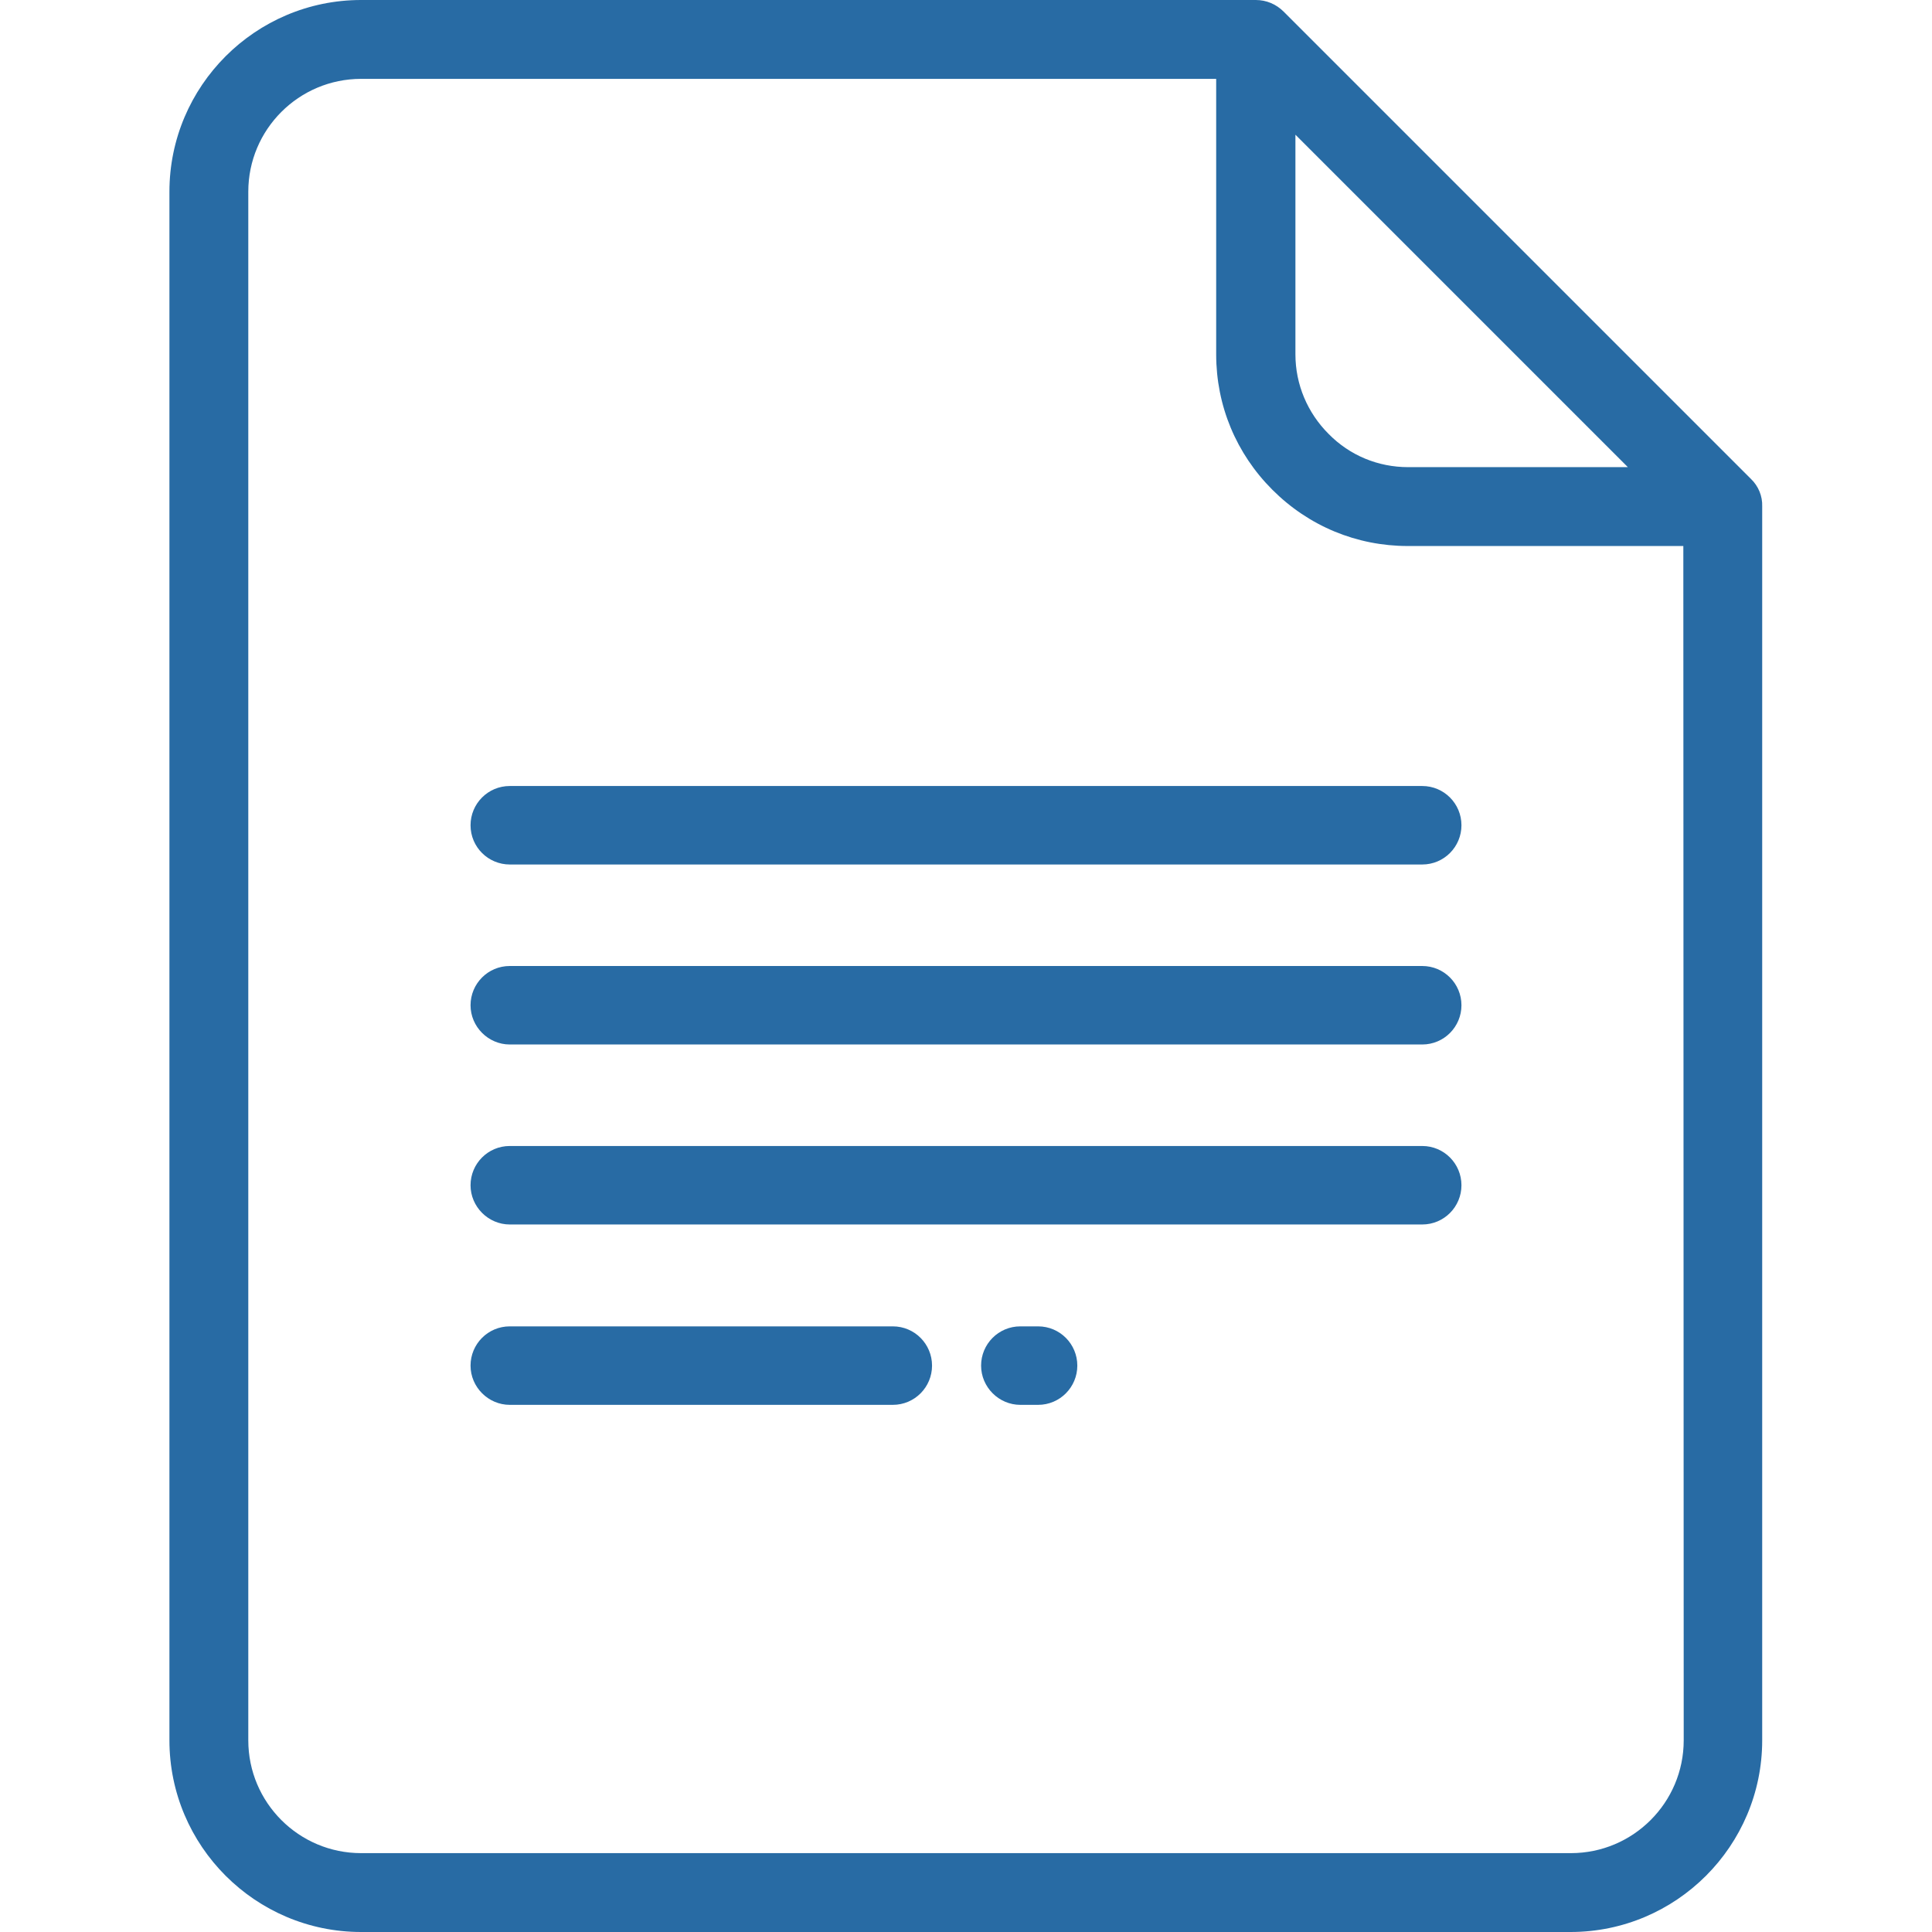
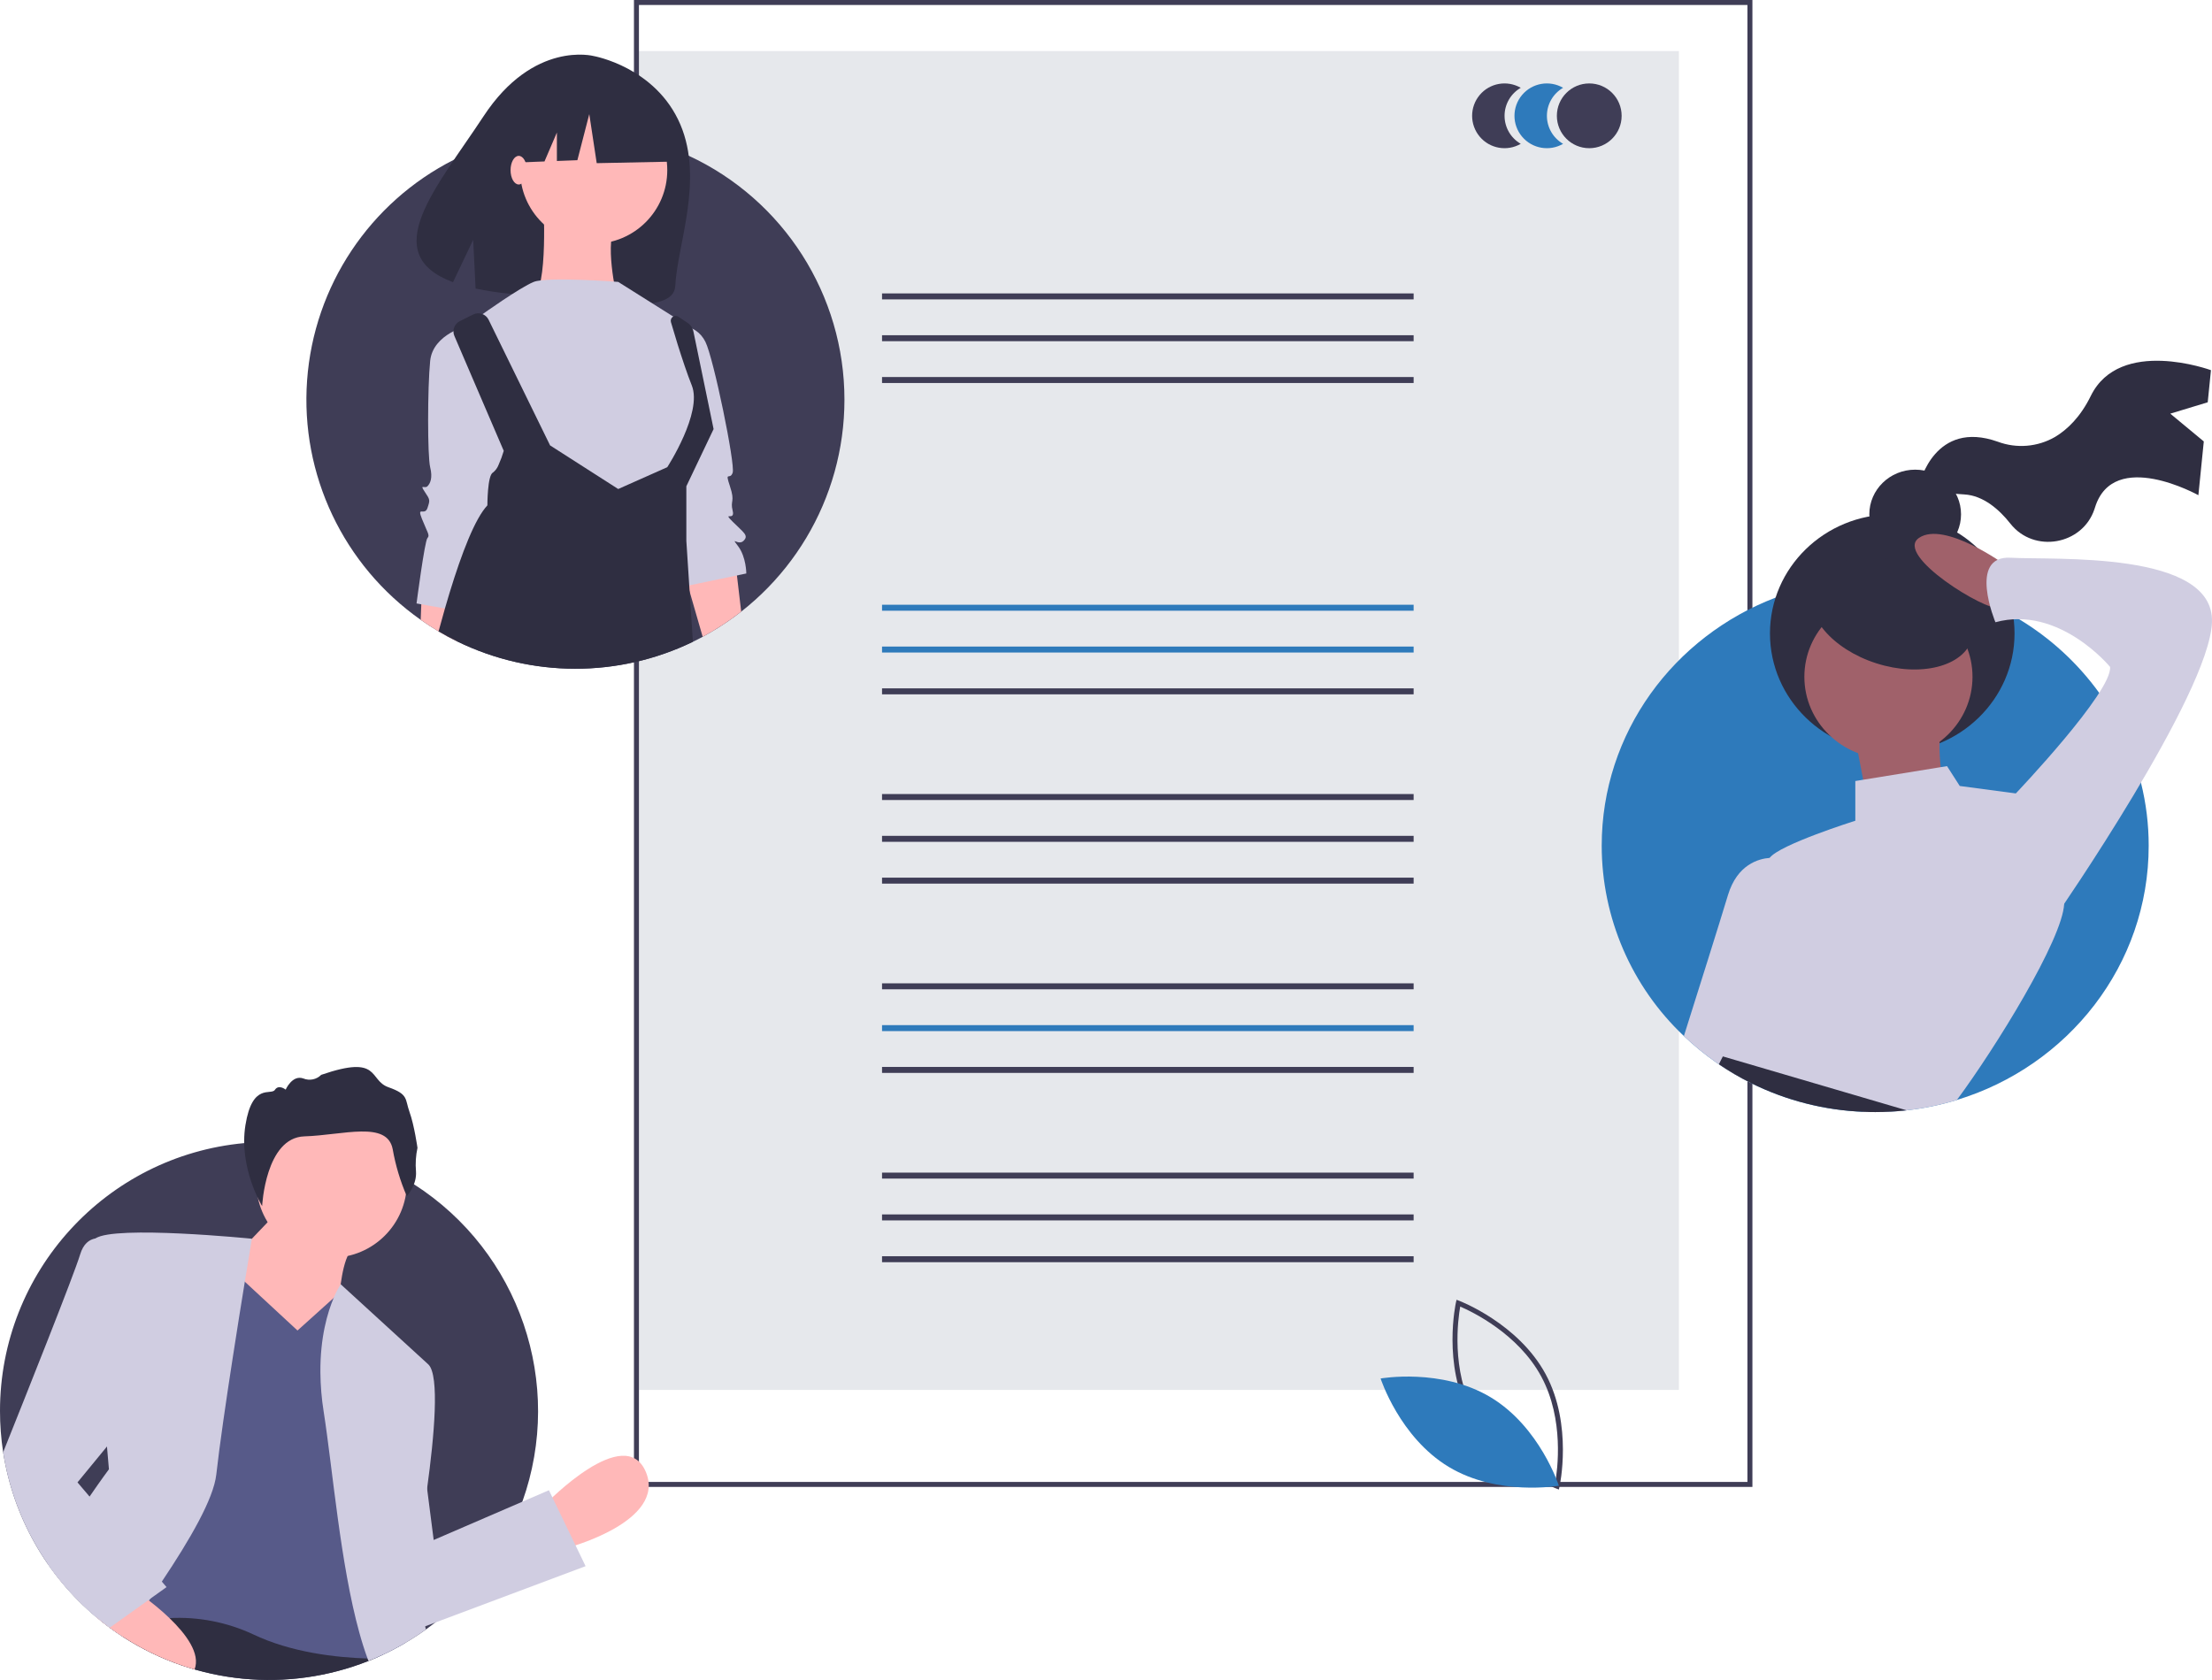
- <svg xmlns="http://www.w3.org/2000/svg" version="1.1" id="Layer_1" x="0px" y="0px" viewBox="0 0 512 512" style="enable-background:new 0 0 512 512;" xml:space="preserve">
-   <style type="text/css">
- 	.st0{fill:#286BA4;}
- </style>
-   <g>
-     <g>
-       <g>
-         <g>
-           <path class="st0" d="M464,126.9L340.2,3.1c-2-2-4.6-3.1-7.4-3.1H95.7c-28,0-50.8,22.8-50.8,50.8v410.4c0,28,22.8,50.8,50.8,50.8      h320.5c28,0,50.8-22.8,50.8-50.8v-327C467.1,131.5,466,128.8,464,126.9z M343.3,35.7l88.1,88.1h-58.2c-8,0-15.5-3.1-21.1-8.8      c-5.6-5.6-8.8-13.1-8.8-21.1V35.7z M446.2,461.2c0,16.5-13.4,29.9-29.9,29.9H95.7c-16.5,0-29.9-13.4-29.9-29.9V50.8      c0-16.5,13.4-29.9,29.9-29.9h226.6v73c0,13.6,5.3,26.3,14.9,35.9c9.6,9.6,22.3,14.9,35.9,14.9h73L446.2,461.2L446.2,461.2z" />
-         </g>
-       </g>
-       <g>
-         <g>
-           <path class="st0" d="M275.1,351.5h-4.7c-5.8,0-10.4,4.7-10.4,10.4s4.7,10.4,10.4,10.4h4.7c5.8,0,10.4-4.7,10.4-10.4      S280.9,351.5,275.1,351.5z" />
-         </g>
-       </g>
-       <g>
-         <g>
-           <path class="st0" d="M236.6,351.5H135.1c-5.8,0-10.4,4.7-10.4,10.4s4.7,10.4,10.4,10.4h101.5c5.8,0,10.4-4.7,10.4-10.4      S242.4,351.5,236.6,351.5z" />
-         </g>
-       </g>
-       <g>
-         <g>
-           <path class="st0" d="M376.9,303.7H135.1c-5.8,0-10.4,4.7-10.4,10.4s4.7,10.4,10.4,10.4h241.8c5.8,0,10.4-4.7,10.4-10.4      C387.3,308.4,382.7,303.7,376.9,303.7z" />
-         </g>
-       </g>
-       <g>
-         <g>
-           <path class="st0" d="M376.9,256H135.1c-5.8,0-10.4,4.7-10.4,10.4s4.7,10.4,10.4,10.4h241.8c5.8,0,10.4-4.7,10.4-10.4      C387.3,260.7,382.7,256,376.9,256z" />
-         </g>
-       </g>
-       <g>
-         <g>
-           <path class="st0" d="M376.9,208.3H135.1c-5.8,0-10.4,4.7-10.4,10.4c0,5.8,4.7,10.4,10.4,10.4h241.8c5.8,0,10.4-4.7,10.4-10.4      S382.7,208.3,376.9,208.3z" />
-         </g>
-       </g>
-     </g>
-   </g>
+ <svg xmlns="http://www.w3.org/2000/svg" id="b9662ebd-6742-415a-b964-20bc217b5817" data-name="Layer 1" width="888" height="674.5" viewBox="0 0 888 674.5">
+   <rect x="256" y="20.5" width="418" height="537.564" fill="#e6e8ec" />
+   <rect x="354.091" y="117.809" width="213.403" height="2.398" fill="#3f3d56" />
+   <rect x="354.091" y="134.593" width="213.403" height="2.398" fill="#3f3d56" />
+   <rect x="354.091" y="151.378" width="213.403" height="2.398" fill="#3f3d56" />
+   <rect x="354.091" y="242.809" width="213.403" height="2.398" fill="#2e7abb" />
+   <rect x="354.091" y="259.593" width="213.403" height="2.398" fill="#2e7abb" />
+   <rect x="354.091" y="276.378" width="213.403" height="2.398" fill="#3f3d56" />
+   <rect x="354.091" y="318.809" width="213.403" height="2.398" fill="#3f3d56" />
+   <rect x="354.091" y="335.593" width="213.403" height="2.398" fill="#3f3d56" />
+   <rect x="354.091" y="352.378" width="213.403" height="2.398" fill="#3f3d56" />
+   <rect x="354.091" y="394.809" width="213.403" height="2.398" fill="#3f3d56" />
+   <rect x="354.091" y="411.593" width="213.403" height="2.398" fill="#2e7abb" />
+   <rect x="354.091" y="428.378" width="213.403" height="2.398" fill="#3f3d56" />
+   <rect x="354.091" y="470.809" width="213.403" height="2.398" fill="#3f3d56" />
+   <rect x="354.091" y="487.593" width="213.403" height="2.398" fill="#3f3d56" />
+   <rect x="354.091" y="504.378" width="213.403" height="2.398" fill="#3f3d56" />
+   <path d="M859.5,709.75h-449v-597h449Zm-447-2h445v-593h-445Z" transform="translate(-156 -112.75)" fill="#3f3d56" />
+   <path d="M760,159.25a12.984,12.984,0,0,1,6.5-11.247,13,13,0,1,0,0,22.493A12.984,12.984,0,0,1,760,159.25Z" transform="translate(-156 -112.75)" fill="#3f3d56" />
+   <path d="M777,159.25a12.984,12.984,0,0,1,6.5-11.247,13,13,0,1,0,0,22.493A12.984,12.984,0,0,1,777,159.25Z" transform="translate(-156 -112.75)" fill="#2e7abb" />
+   <circle cx="638" cy="46.5" r="13" fill="#3f3d56" />
+   <path d="M781.804,710.799l-1.073-.402c-.236-.089-23.708-9.082-34.704-29.474-10.996-20.393-5.612-44.945-5.556-45.19l.253-1.118,1.073.402c.236.089,23.708,9.082,34.704,29.474,10.996,20.393,5.612,44.945,5.556,45.19Zm-34.017-30.825c9.296,17.241,27.845,26.079,32.545,28.097.894-5.037,3.696-25.406-5.592-42.631-9.287-17.223-27.843-26.074-32.545-28.097C741.301,642.383,738.499,662.75,747.787,679.973Z" transform="translate(-156 -112.75)" fill="#3f3d56" />
+   <path d="M754.429,673.77c19.761,11.889,27.371,35.503,27.371,35.503s-24.428,4.339-44.188-7.55-27.371-35.503-27.371-35.503S734.669,661.881,754.429,673.77Z" transform="translate(-156 -112.75)" fill="#2e7abb" />
+   <path d="M495,273.25a108.07,108.07,0,0,1-56.91,95.17q-1.935,1.05-3.93,2.01a108.165,108.165,0,0,1-94.66-.17q-3.81-1.86-7.44-4.02c-2.46-1.44-4.85-2.99-7.17-4.63a108.018,108.018,0,0,1,13.37-184.75,106.201,106.201,0,0,1,20.6-7.9q4.71-1.275,9.58-2.12A108.115,108.115,0,0,1,387,165.25c1.28,0,2.55.02,3.82.08q1.395.03,2.79.12a107.408,107.408,0,0,1,28.53,5.65c.79.27,1.58.55,2.36.84q4.08,1.5,7.98,3.34A107.977,107.977,0,0,1,495,273.25Z" transform="translate(-156 -112.75)" fill="#3f3d56" />
+   <path d="M429.154,162.81c-9.826-23.184-34.838-27.563-34.838-27.563s-24.083-6.425-44.196,24.173c-18.747,28.52-42.922,55.241-12.263,66.625l8.098-17.008.972,19.574a124.82,124.82,0,0,0,13.497,2.048c34.006,3.455,66.063,9.199,66.656-3.091C427.87,211.231,438.609,185.118,429.154,162.81Z" transform="translate(-156 -112.75)" fill="#2f2e41" />
+   <path d="M341.82,351.76l-.8,6.42-1.52,12.08q-3.81-1.86-7.44-4.02c-2.46-1.44-4.85-2.99-7.17-4.63l.24-6.23.27-6.91,11.1,2.23Z" transform="translate(-156 -112.75)" fill="#ffb8b8" />
+   <path d="M453.55,358.32a108.093,108.093,0,0,1-15.46,10.1l-5.24-18.15-.69-2.39-1.72-5.97,1.85-.29,18.94-2.99.61,5.15Z" transform="translate(-156 -112.75)" fill="#ffb8b8" />
+   <circle cx="238.333" cy="68.326" r="29.541" fill="#ffb8b8" />
+   <path d="M374.092,192.564s2.188,37.199-4.376,39.388,33.917,0,33.917,0-5.471-22.976,0-29.541S374.092,192.564,374.092,192.564Z" transform="translate(-156 -112.75)" fill="#ffb8b8" />
+   <path d="M404.18,225.934s-28.447-2.188-33.917,0-20.788,13.129-20.788,13.129l7.659,68.928,62.364,13.129,9.847-14.223,9.847-20.788-4.376-26.258-1.094-15.317Z" transform="translate(-156 -112.75)" fill="#d0cde1" />
+   <path d="M344.004,243.44s-14.223,3.282-15.317,14.223-1.094,38.294,0,42.67,0,6.565-1.094,7.659-3.282-1.094-1.094,2.188,2.188,3.282,1.094,6.565-4.376-1.094-2.188,4.376,3.282,6.565,2.188,7.659-4.376,26.258-4.376,26.258l18.6,3.282,18.6-64.552Z" transform="translate(-156 -112.75)" fill="#d0cde1" />
+   <path d="M429.344,243.44a11.66,11.66,0,0,1,9.847,6.565c3.282,6.565,12.035,49.235,10.941,52.517s-3.282-1.094-1.094,5.471,0,5.471,1.094,9.847-4.376,0,0,4.376,6.565,5.471,4.376,7.659-5.471-2.188-2.188,2.188,3.282,10.941,3.282,10.941l-26.258,5.471-7.659-61.27Z" transform="translate(-156 -112.75)" fill="#d0cde1" />
+   <path d="M432.85,350.27l1.31,20.16a108.165,108.165,0,0,1-94.66-.17q-3.81-1.86-7.44-4.02c.84-3.09,1.69-6.17,2.56-9.19q.93-3.225,1.88-6.35c4.91-16.07,10.2-29.74,15.16-35.05,0,0,0-12.03,2.19-13.13a7.228,7.228,0,0,0,2.32-3.18,42.663,42.663,0,0,0,2.06-5.57l-3.62-8.42-16.2-37.72A4.609,4.609,0,0,1,340.58,241.7l5.37-2.69a4.611,4.611,0,0,1,6.19,2.1l24.69,50.47,27.35,17.51,19.18-8.53.51-.23s14.23-21.88,9.85-32.82c-1.87-4.67-3.93-10.91-5.7-16.54-1.03-3.32-1.95-6.43-2.67-8.87a1.968,1.968,0,0,1,2.98-2.19l3.73,2.49a5.425,5.425,0,0,1,1.93,2.29,4.93,4.93,0,0,1,.38,1.14l8.1,39.19L431.53,307.99v21.88l.76,11.75.4,6.15Z" transform="translate(-156 -112.75)" fill="#2f2e41" />
+   <polygon points="267.599 41.637 242.532 28.507 207.916 33.878 200.754 65.51 218.582 64.825 223.563 53.203 223.563 64.633 231.789 64.317 236.564 45.815 239.548 65.51 268.793 64.914 267.599 41.637" fill="#2f2e41" />
+   <ellipse cx="208.245" cy="68.326" rx="3.282" ry="5.744" fill="#ffb8b8" />
+   <path d="M1018.585,452.313c0,47.933-32.379,88.5-76.997,102.075a109.734,109.734,0,0,1-20.2,4.159,112.6,112.6,0,0,1-12.596.703c-1.566,0-3.121-.03-4.666-.109H904.106a111.252,111.252,0,0,1-45.157-11.525,109.983,109.983,0,0,1-26.96-18.892A105.225,105.225,0,0,1,799,452.313c0-45.319,28.942-84.054,69.81-99.619a109.231,109.231,0,0,1,15.015-4.535,113.146,113.146,0,0,1,56.919,1.832c1.403.396,2.796.842,4.168,1.317.01,0,.02.01.031.01a103.729,103.729,0,0,1,9.719,3.822c1.088.475,2.176.98,3.243,1.515q3.202,1.545,6.282,3.317c.793.446,1.576.901,2.348,1.376a109.07,109.07,0,0,1,32.175,29.586,105.025,105.025,0,0,1,16.774,36.081A103.911,103.911,0,0,1,1018.585,452.313Z" transform="translate(-156 -112.75)" fill="#2e7abb" />
+   <path d="M1027.254,278.834l15.03-4.564,1.297-12.893s-36.556-13.45-48.243,10.34c-4.127,8.4-9.327,13.445-14.33,16.456a27.042,27.042,0,0,1-22.991,1.929c-25.335-9.012-31.302,16.616-31.302,16.616s2.19,3.648,17.807,4.545c7.772.446,14.132,6.143,18.56,11.754,9.482,12.014,28.958,8.542,33.741-5.878q.116-.349.228-.706c7.471-23.837,41.482-4.858,41.482-4.858l2.171-21.59Z" transform="translate(-156 -112.75)" fill="#2f2e41" />
+   <ellipse cx="768.843" cy="206.501" rx="18.409" ry="17.93" fill="#2f2e41" />
+   <ellipse cx="759.639" cy="254.314" rx="49.09" ry="47.813" fill="#2f2e41" />
+   <ellipse cx="758.105" cy="271.746" rx="33.749" ry="32.871" fill="#a0616a" />
+   <path d="M900.81,409.398l6.136,31.875,30.681-3.984s-5.114-24.902-2.045-31.875Z" transform="translate(-156 -112.75)" fill="#a0616a" />
+   <path d="M961.149,339.671s-24.545-17.93-34.772-10.957,27.613,29.883,31.704,27.891S961.149,339.671,961.149,339.671Z" transform="translate(-156 -112.75)" fill="#a0616a" />
+   <path d="M984.671,475.136a4.11,4.11,0,0,1-.02.495v.01c-.63,14.238-27.54,57.815-43.063,78.747a109.734,109.734,0,0,1-20.2,4.159,112.6,112.6,0,0,1-12.596.703c-1.566,0-3.121-.03-4.666-.109H904.106c-14.293-4.495-31.271-10.397-43.653-15.05-5.835-2.208-10.654-4.129-13.683-5.495a19.608,19.608,0,0,1-3.233-1.693c-5.114-3.99,6.14-6.981,11.254-7.971,5.113-1-2.043-11.951-2.043-11.951-18.411-18.932,4.087-34.863,4.087-34.863s9.2-18.932,9.2-23.912a1.795,1.795,0,0,1,.397-1.01c3.853-5.307,34.381-14.922,34.381-14.922V426.332l3.162-.515,31.108-5.05,2.541-.416,5.114,7.971,22.507,2.99S984.671,457.215,984.671,475.136Z" transform="translate(-156 -112.75)" fill="#d0cde1" />
+   <path d="M887.515,475.136s-13.48,36.398-25.791,65.895c-.427,1.03-.854,2.05-1.271,3.06-.508,1.188-1.006,2.366-1.505,3.525a109.983,109.983,0,0,1-26.96-18.892c5.53-17.516,14.304-45.349,17.689-56.567,3.731-12.367,12.362-14.634,16.754-14.961a13.446,13.446,0,0,1,2.674.02Z" transform="translate(-156 -112.75)" fill="#d0cde1" />
+   <path d="M962.172,434.301l3.068-2.988s38.863-40.84,37.84-50.801c0,0-20.454-24.902-46.022-17.93,0,0-11.25-26.895,6.136-25.899s81.816-2.988,80.793,25.899-62.385,117.54-62.385,117.54Z" transform="translate(-156 -112.75)" fill="#d0cde1" />
+   <path d="M921.388,558.547a112.6,112.6,0,0,1-12.596.703c-1.566,0-3.121-.03-4.666-.109H904.106a111.252,111.252,0,0,1-45.157-11.525,109.596,109.596,0,0,1-12.921-7.555l.742-1.465v-.01l.864-1.683,14.09,4.129Z" transform="translate(-156 -112.75)" fill="#2f2e41" />
+   <ellipse cx="915.639" cy="359.095" rx="20.972" ry="33.662" transform="translate(138.474 1008.905) rotate(-72.24862)" fill="#2f2e41" />
+   <path d="M156,679.25a109.21,109.21,0,0,0,1.26,16.58,108.123,108.123,0,0,0,37.5,66.31c.55.46,1.11.92,1.68,1.37q1.77,1.425,3.6,2.77,2.64,1.95,5.4,3.73a108.174,108.174,0,0,0,98.47,9.62c.76-.3,1.52-.61,2.27-.93,1.2-.51,2.38-1.04,3.56-1.6q4.485-2.085,8.75-4.59,4.395-2.565,8.5-5.52c1.25-.9,2.46-1.81,3.67-2.76l.02-.01a108.291,108.291,0,0,0,35.02-48.53v-.01a108.144,108.144,0,0,0-43.52-127.44c-.95-.6-1.91-1.2-2.88-1.76-1-.62-2.02-1.2-3.05-1.76a107.091,107.091,0,0,0-45.08-13.23q-3.555-.24-7.17-.24c-.12,0-.24,0-.36.01q-4.86,0-9.6.45A107.998,107.998,0,0,0,156,679.25Z" transform="translate(-156 -112.75)" fill="#3f3d56" />
+   <path d="M375.312,716.339s31.542-32.594,39.954-12.617-31.542,30.491-31.542,30.491Z" transform="translate(-156 -112.75)" fill="#ffb8b8" />
+   <path d="M196.44,763.51q1.77,1.425,3.6,2.77,2.64,1.95,5.4,3.73a108.174,108.174,0,0,0,98.47,9.62c.76-.3,1.52-.61,2.27-.93,1.2-.51,2.38-1.04,3.56-1.6l-2.77-3.98a30.995,30.995,0,0,0-6.69-4.77c-18.95-10.29-54.64-9.97-78.79-8.28-3.44.24-6.64.51-9.52.78-1.8.16-3.48.33-5.01.49-.62.07-1.21.13-1.77.19-5.39.6-8.62,1.07-8.62,1.07Z" transform="translate(-156 -112.75)" fill="#2f2e41" />
+   <circle cx="133.119" cy="474.752" r="30.215" fill="#ffb8b8" />
+   <path d="M269.118,597.529l-22.08,23.131-6.309,35.748,55.725,9.463-4.206-32.594s1.051-15.771,5.257-18.925S269.118,597.529,269.118,597.529Z" transform="translate(-156 -112.75)" fill="#ffb8b8" />
+   <path d="M329.049,662.716" transform="translate(-156 -112.75)" fill="none" stroke="lime" stroke-miterlimit="10" />
+   <path d="M203.93,765.76a56.693,56.693,0,0,1,5.61-1.49,83.959,83.959,0,0,1,14.49-1.85,70.696,70.696,0,0,1,33.52,6.49c15.32,7.35,33.5,9.35,46,9.73.91.03,1.79.05,2.63.06,1.2-.51,2.38-1.04,3.56-1.6q4.485-2.085,8.75-4.59l-.04-3.7-.66-73.2v-.01l-.31-34.99-19.97-23.13-5.13-5.78-2.44,2.19-14.51,13.06-21.15-19.59-7.24-6.7L212.31,737.57,207.83,752.65l-2.64,8.88-.41,1.36v.01Z" transform="translate(-156 -112.75)" fill="#575a89" />
+   <path d="M284.62,663.86a105.864,105.864,0,0,0,1.32,15.68c3.6,22.99,6.69,61.21,14.34,88.81,1,3.64,2.09,7.08,3.27,10.29l.36.99c.76-.3,1.52-.61,2.27-.93,1.2-.51,2.38-1.04,3.56-1.6q4.485-2.085,8.75-4.59,4.395-2.565,8.5-5.52l-.32-1.26v-.01l-4.98-19.94s3.2-16.69,5.76-35.36v-.01c2.94-21.37,5.04-45.31.55-49.8l-35.23-32.23-.01.01a35.609,35.609,0,0,0-2.82,5.5C287.54,639.58,284.5,649.62,284.62,663.86Z" transform="translate(-156 -112.75)" fill="#d0cde1" />
+   <path d="M175.01,740.45a108.019,108.019,0,0,0,19.75,21.69c.55.46,1.11.92,1.68,1.37q1.77,1.425,3.6,2.77,2.64,1.95,5.4,3.73c1.36-1.89,2.73-3.81,4.1-5.74q1.215-1.695,2.43-3.42c1.28-1.82,2.56-3.65,3.82-5.49.16-.22.31-.44.46-.66,1.6-2.31,3.18-4.63,4.72-6.94C232.33,730.79,241.75,714.5,242.83,704.77c1.3-11.65,3.93-29.67,6.6-46.88,1.72-11.18,3.46-22.02,4.85-30.53,1.68-10.34,2.84-17.26,2.84-17.26s-55.1-5.51-62.82-.1h-.01a1.808,1.808,0,0,0-.87,1.2c-.84,5.86,3.66,60.32,5.52,82.32v.01c.48,5.64.79,9.14.79,9.14s-3.15,4.21-7.77,10.96C187.25,720.52,181,730.05,175.01,740.45Z" transform="translate(-156 -112.75)" fill="#d0cde1" />
+   <path d="M324.844,690.053l5.257,41.005,46.262-19.977,14.72,30.491-75.702,28.388S301.712,697.413,324.844,690.053Z" transform="translate(-156 -112.75)" fill="#d0cde1" />
+   <path d="M319.307,593.031s4.106-4.434,3.69-9.984a31.65,31.65,0,0,1,.599-9.436s-1.285-9.085-3.183-14.351-.298-7.099-8.454-9.973-2.964-13.271-27.012-4.985a6.579,6.579,0,0,1-7.155,1.464c-4.44-1.626-7.115,4.473-7.115,4.473s-2.769-2.272-4.323.09-9.07-3.022-11.825,14.163,6.705,32.51,6.705,32.51,1.327-27.5,16.945-27.999,33.28-6.414,35.47,5.166A84.522,84.522,0,0,0,319.307,593.031Z" transform="translate(-156 -112.75)" fill="#2f2e41" />
+   <path d="M194.76,762.14c.55.46,1.11.92,1.68,1.37q1.77,1.425,3.6,2.77,2.64,1.95,5.4,3.73a107.289,107.289,0,0,0,28.66,13.04c2.48-6.36-3.46-14.27-10.07-20.63-.84-.81-1.7-1.6-2.54-2.35-2-1.77-3.97-3.37-5.7-4.71-.08-.06-.15-.11-.22-.17-3.27-2.52-5.64-4.07-5.64-4.07l-2.1,1.53Z" transform="translate(-156 -112.75)" fill="#ffb8b8" />
+   <path d="M157.26,695.83a108.123,108.123,0,0,0,37.5,66.31c.55.46,1.11.92,1.68,1.37q1.77,1.425,3.6,2.77l4.74-3.38v-.01l2.18-1.55,8.61-6.15.68-.49,6.61-4.72-1.89-2.22-8.66-10.19-20.35-23.94-4.85-5.7,11.83-14.4v-.01l12.35-15.03L200.78,611.2a11.179,11.179,0,0,0-6.48-1.2h-.01c-2.38.41-4.81,2.05-6.13,6.45C185.77,624.42,166.47,672.85,157.26,695.83Z" transform="translate(-156 -112.75)" fill="#d0cde1" />
</svg>
